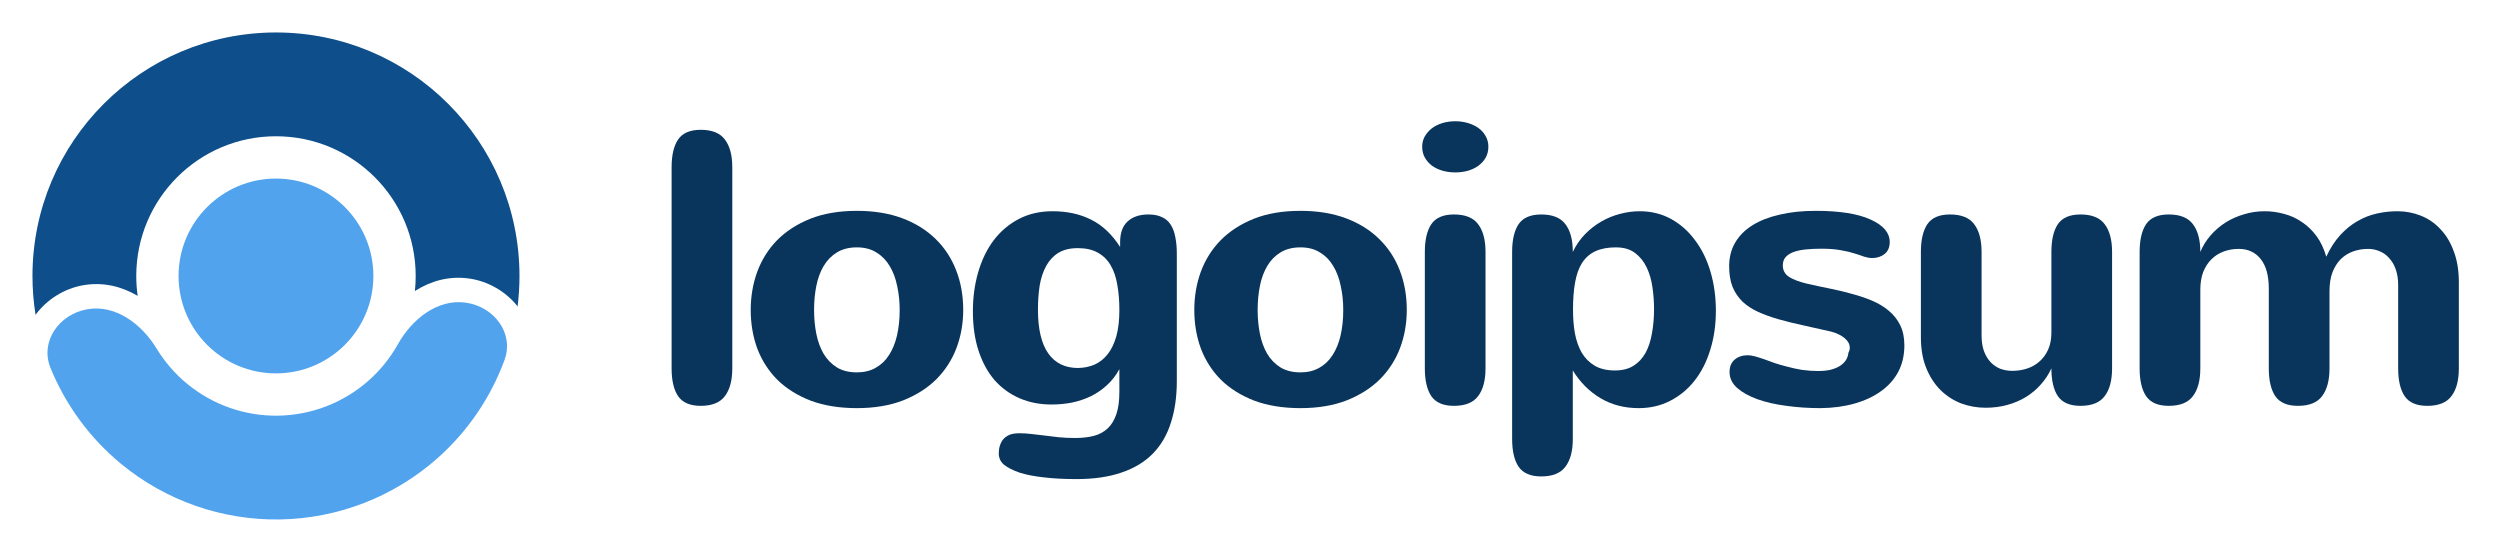
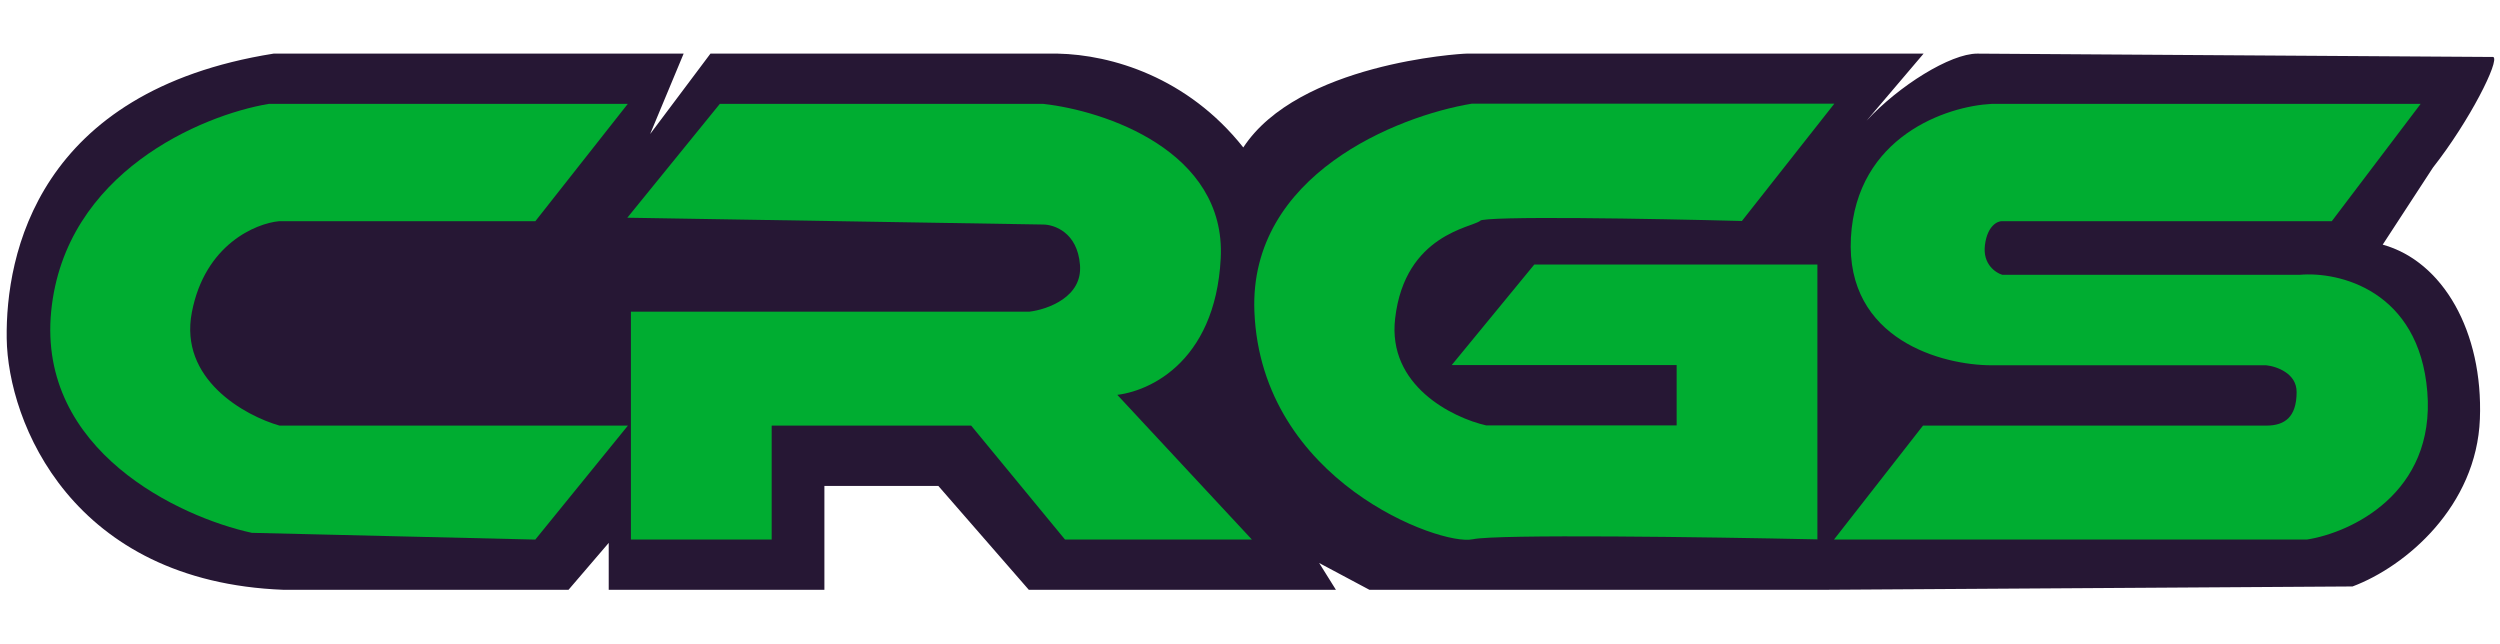
- <svg xmlns="http://www.w3.org/2000/svg" id="logo-27" width="154" height="34" viewBox="0 0 154 34" fill="none">
-   <path d="M45.109 22.691C45.109 23.434 44.957 24.004 44.652 24.402C44.355 24.801 43.859 25 43.164 25C42.508 25 42.043 24.801 41.77 24.402C41.504 24.004 41.371 23.434 41.371 22.691V10.305C41.371 9.562 41.504 8.992 41.77 8.594C42.043 8.195 42.508 7.996 43.164 7.996C43.859 7.996 44.355 8.195 44.652 8.594C44.957 8.992 45.109 9.562 45.109 10.305V22.691Z" class="cneutral" fill="#09355D" />
-   <path d="M46.244 19.094C46.244 18.266 46.377 17.484 46.643 16.75C46.916 16.008 47.322 15.359 47.861 14.805C48.408 14.25 49.088 13.809 49.901 13.48C50.721 13.152 51.682 12.988 52.783 12.988C53.838 12.988 54.772 13.141 55.584 13.445C56.397 13.75 57.08 14.176 57.635 14.723C58.19 15.262 58.611 15.906 58.901 16.656C59.19 17.398 59.334 18.211 59.334 19.094C59.334 19.914 59.197 20.691 58.924 21.426C58.651 22.152 58.24 22.793 57.693 23.348C57.147 23.895 56.463 24.332 55.643 24.66C54.822 24.98 53.869 25.141 52.783 25.141C51.713 25.141 50.768 24.988 49.947 24.684C49.135 24.371 48.451 23.945 47.897 23.406C47.35 22.859 46.936 22.219 46.654 21.484C46.381 20.742 46.244 19.945 46.244 19.094ZM50.147 19.094C50.147 19.609 50.193 20.102 50.287 20.57C50.381 21.031 50.529 21.438 50.733 21.789C50.943 22.141 51.217 22.422 51.553 22.633C51.889 22.836 52.299 22.938 52.783 22.938C53.229 22.938 53.615 22.844 53.943 22.656C54.279 22.469 54.553 22.207 54.764 21.871C54.983 21.535 55.147 21.133 55.256 20.664C55.365 20.188 55.42 19.664 55.42 19.094C55.42 18.578 55.369 18.09 55.268 17.629C55.174 17.16 55.022 16.75 54.811 16.398C54.6 16.039 54.326 15.758 53.99 15.555C53.662 15.344 53.26 15.238 52.783 15.238C52.307 15.238 51.901 15.34 51.565 15.543C51.229 15.746 50.955 16.023 50.744 16.375C50.533 16.727 50.381 17.137 50.287 17.605C50.193 18.074 50.147 18.57 50.147 19.094Z" class="cneutral" fill="#09355D" />
-   <path d="M68.953 22.738C68.742 23.129 68.484 23.461 68.18 23.734C67.883 24.008 67.551 24.234 67.184 24.414C66.824 24.586 66.438 24.715 66.024 24.801C65.617 24.879 65.199 24.918 64.77 24.918C64.051 24.918 63.395 24.789 62.801 24.531C62.207 24.273 61.696 23.902 61.266 23.418C60.844 22.926 60.516 22.324 60.281 21.613C60.047 20.902 59.93 20.09 59.93 19.176C59.93 18.316 60.039 17.512 60.258 16.762C60.477 16.012 60.793 15.359 61.207 14.805C61.629 14.25 62.145 13.812 62.754 13.492C63.363 13.172 64.059 13.012 64.84 13.012C65.731 13.012 66.52 13.184 67.207 13.527C67.903 13.871 68.5 14.434 69 15.215V14.91C69 14.348 69.153 13.926 69.457 13.645C69.77 13.355 70.199 13.211 70.746 13.211C71.074 13.211 71.352 13.266 71.578 13.375C71.805 13.477 71.984 13.633 72.117 13.844C72.25 14.047 72.344 14.301 72.399 14.605C72.461 14.902 72.492 15.242 72.492 15.625V23.477C72.492 24.43 72.371 25.281 72.129 26.031C71.895 26.781 71.528 27.414 71.028 27.93C70.528 28.445 69.887 28.836 69.106 29.102C68.324 29.375 67.395 29.512 66.317 29.512C65.559 29.512 64.887 29.477 64.301 29.406C63.723 29.344 63.223 29.246 62.801 29.113C62.379 28.965 62.059 28.801 61.84 28.621C61.629 28.441 61.524 28.207 61.524 27.918C61.524 27.754 61.547 27.598 61.594 27.449C61.641 27.301 61.711 27.168 61.805 27.051C61.906 26.941 62.035 26.852 62.192 26.781C62.356 26.719 62.555 26.688 62.789 26.688C63.039 26.688 63.289 26.703 63.539 26.734C63.797 26.766 64.063 26.797 64.336 26.828C64.617 26.867 64.91 26.902 65.215 26.934C65.528 26.965 65.863 26.98 66.223 26.98C66.653 26.98 67.035 26.938 67.371 26.852C67.707 26.766 67.992 26.613 68.227 26.395C68.461 26.176 68.641 25.883 68.766 25.516C68.891 25.156 68.953 24.695 68.953 24.133V22.738ZM68.953 19.094C68.953 18.523 68.91 18.004 68.824 17.535C68.746 17.066 68.609 16.668 68.414 16.34C68.219 16.004 67.957 15.746 67.629 15.566C67.301 15.379 66.891 15.285 66.399 15.285C65.914 15.285 65.512 15.383 65.192 15.578C64.879 15.773 64.629 16.043 64.442 16.387C64.254 16.73 64.121 17.133 64.043 17.594C63.973 18.055 63.938 18.547 63.938 19.07C63.938 20.266 64.149 21.164 64.57 21.766C64.992 22.367 65.606 22.668 66.41 22.668C66.785 22.66 67.125 22.59 67.43 22.457C67.742 22.316 68.012 22.102 68.238 21.812C68.465 21.523 68.641 21.156 68.766 20.711C68.891 20.266 68.953 19.727 68.953 19.094Z" class="cneutral" fill="#09355D" />
-   <path d="M73.569 19.094C73.569 18.266 73.701 17.484 73.967 16.75C74.24 16.008 74.647 15.359 75.186 14.805C75.733 14.25 76.412 13.809 77.225 13.48C78.045 13.152 79.006 12.988 80.108 12.988C81.162 12.988 82.096 13.141 82.908 13.445C83.721 13.75 84.404 14.176 84.959 14.723C85.514 15.262 85.936 15.906 86.225 16.656C86.514 17.398 86.658 18.211 86.658 19.094C86.658 19.914 86.522 20.691 86.248 21.426C85.975 22.152 85.565 22.793 85.018 23.348C84.471 23.895 83.787 24.332 82.967 24.66C82.147 24.98 81.194 25.141 80.108 25.141C79.037 25.141 78.092 24.988 77.272 24.684C76.459 24.371 75.776 23.945 75.221 23.406C74.674 22.859 74.26 22.219 73.979 21.484C73.705 20.742 73.569 19.945 73.569 19.094ZM77.471 19.094C77.471 19.609 77.518 20.102 77.612 20.57C77.705 21.031 77.854 21.438 78.057 21.789C78.268 22.141 78.541 22.422 78.877 22.633C79.213 22.836 79.623 22.938 80.108 22.938C80.553 22.938 80.94 22.844 81.268 22.656C81.604 22.469 81.877 22.207 82.088 21.871C82.307 21.535 82.471 21.133 82.58 20.664C82.69 20.188 82.744 19.664 82.744 19.094C82.744 18.578 82.694 18.09 82.592 17.629C82.498 17.16 82.346 16.75 82.135 16.398C81.924 16.039 81.651 15.758 81.315 15.555C80.987 15.344 80.584 15.238 80.108 15.238C79.631 15.238 79.225 15.34 78.889 15.543C78.553 15.746 78.279 16.023 78.069 16.375C77.858 16.727 77.705 17.137 77.612 17.605C77.518 18.074 77.471 18.57 77.471 19.094Z" class="cneutral" fill="#09355D" />
-   <path d="M91.684 9.039C91.684 9.297 91.625 9.527 91.508 9.73C91.391 9.926 91.239 10.09 91.051 10.223C90.864 10.355 90.645 10.457 90.395 10.527C90.153 10.59 89.903 10.621 89.645 10.621C89.371 10.621 89.11 10.586 88.86 10.516C88.618 10.445 88.403 10.344 88.215 10.211C88.028 10.07 87.879 9.902 87.77 9.707C87.66 9.512 87.606 9.289 87.606 9.039C87.606 8.812 87.657 8.605 87.758 8.418C87.868 8.223 88.012 8.055 88.192 7.914C88.371 7.773 88.586 7.664 88.836 7.586C89.086 7.508 89.36 7.469 89.657 7.469C89.914 7.469 90.164 7.504 90.407 7.574C90.657 7.645 90.875 7.746 91.063 7.879C91.25 8.012 91.399 8.176 91.508 8.371C91.625 8.566 91.684 8.789 91.684 9.039ZM91.508 22.691C91.508 23.434 91.356 24.004 91.051 24.402C90.754 24.801 90.258 25 89.563 25C88.907 25 88.442 24.801 88.168 24.402C87.903 24.004 87.77 23.434 87.77 22.691V15.52C87.77 14.777 87.903 14.207 88.168 13.809C88.442 13.41 88.907 13.211 89.563 13.211C90.258 13.211 90.754 13.41 91.051 13.809C91.356 14.207 91.508 14.777 91.508 15.52V22.691Z" class="cneutral" fill="#09355D" />
-   <path d="M96.897 19.07C96.897 19.594 96.936 20.082 97.014 20.535C97.1 20.988 97.241 21.387 97.436 21.73C97.639 22.066 97.905 22.332 98.233 22.527C98.569 22.723 98.983 22.82 99.475 22.82C99.928 22.82 100.307 22.727 100.612 22.539C100.924 22.344 101.174 22.078 101.362 21.742C101.549 21.398 101.682 20.996 101.76 20.535C101.846 20.074 101.889 19.574 101.889 19.035C101.889 18.605 101.858 18.168 101.795 17.723C101.733 17.27 101.616 16.859 101.444 16.492C101.272 16.125 101.034 15.824 100.729 15.59C100.424 15.355 100.026 15.238 99.534 15.238C99.041 15.238 98.623 15.316 98.28 15.473C97.944 15.629 97.67 15.867 97.459 16.188C97.256 16.508 97.112 16.91 97.026 17.395C96.94 17.871 96.897 18.43 96.897 19.07ZM96.885 15.52C97.081 15.105 97.331 14.742 97.635 14.43C97.94 14.117 98.276 13.855 98.643 13.645C99.01 13.434 99.393 13.277 99.791 13.176C100.198 13.066 100.6 13.012 100.998 13.012C101.717 13.012 102.366 13.172 102.944 13.492C103.522 13.812 104.014 14.25 104.42 14.805C104.834 15.352 105.151 16 105.37 16.75C105.588 17.492 105.698 18.289 105.698 19.141C105.698 20.023 105.58 20.832 105.346 21.566C105.12 22.301 104.795 22.934 104.373 23.465C103.959 23.988 103.459 24.398 102.873 24.695C102.295 24.992 101.651 25.141 100.94 25.141C100.065 25.141 99.284 24.938 98.596 24.531C97.909 24.125 97.338 23.555 96.885 22.82V27.039C96.885 27.781 96.733 28.352 96.428 28.75C96.131 29.148 95.635 29.348 94.94 29.348C94.284 29.348 93.819 29.148 93.545 28.75C93.28 28.352 93.147 27.781 93.147 27.039V15.52C93.147 14.777 93.28 14.207 93.545 13.809C93.819 13.41 94.284 13.211 94.94 13.211C95.635 13.211 96.131 13.41 96.428 13.809C96.733 14.207 96.885 14.777 96.885 15.52Z" class="cneutral" fill="#09355D" />
-   <path d="M109.821 16.352C109.821 16.656 109.954 16.895 110.219 17.066C110.485 17.23 110.852 17.367 111.321 17.477C111.766 17.578 112.223 17.676 112.692 17.77C113.161 17.863 113.618 17.973 114.063 18.098C114.508 18.215 114.926 18.355 115.317 18.52C115.707 18.684 116.051 18.891 116.348 19.141C116.645 19.383 116.879 19.68 117.051 20.031C117.223 20.375 117.309 20.789 117.309 21.273C117.309 21.883 117.184 22.426 116.934 22.902C116.684 23.371 116.329 23.77 115.868 24.098C115.415 24.426 114.872 24.68 114.239 24.859C113.606 25.039 112.907 25.133 112.141 25.141C111.415 25.141 110.715 25.094 110.043 25C109.372 24.914 108.774 24.777 108.25 24.59C107.735 24.402 107.321 24.172 107.008 23.898C106.696 23.617 106.54 23.289 106.54 22.914C106.54 22.586 106.645 22.332 106.856 22.152C107.067 21.973 107.336 21.883 107.665 21.883C107.79 21.883 107.938 21.906 108.11 21.953C108.282 22 108.469 22.059 108.672 22.129C108.875 22.199 109.09 22.277 109.317 22.363C109.551 22.441 109.793 22.512 110.043 22.574C110.356 22.66 110.676 22.73 111.004 22.785C111.34 22.832 111.684 22.855 112.036 22.855C112.254 22.855 112.469 22.836 112.68 22.797C112.891 22.75 113.079 22.684 113.243 22.598C113.415 22.504 113.555 22.387 113.665 22.246C113.774 22.105 113.84 21.934 113.864 21.73C113.887 21.684 113.907 21.637 113.922 21.59C113.938 21.543 113.946 21.488 113.946 21.426C113.946 21.207 113.844 21.012 113.641 20.84C113.446 20.668 113.168 20.531 112.809 20.43C112.207 20.289 111.633 20.16 111.086 20.043C110.54 19.926 110.032 19.801 109.563 19.668C109.102 19.535 108.68 19.383 108.297 19.211C107.922 19.039 107.602 18.828 107.336 18.578C107.079 18.328 106.875 18.027 106.727 17.676C106.586 17.324 106.516 16.898 106.516 16.398C106.516 15.859 106.637 15.379 106.879 14.957C107.129 14.527 107.485 14.168 107.946 13.879C108.407 13.59 108.965 13.371 109.622 13.223C110.278 13.066 111.02 12.988 111.848 12.988C113.332 12.988 114.461 13.168 115.235 13.527C116.016 13.879 116.407 14.34 116.407 14.91C116.407 15.23 116.301 15.477 116.09 15.648C115.879 15.812 115.625 15.895 115.329 15.895C115.172 15.895 115.008 15.867 114.836 15.812C114.672 15.75 114.473 15.684 114.239 15.613C114.004 15.535 113.723 15.469 113.395 15.414C113.075 15.352 112.676 15.32 112.2 15.32C111.84 15.32 111.512 15.336 111.215 15.367C110.926 15.398 110.676 15.453 110.465 15.531C110.262 15.609 110.102 15.715 109.985 15.848C109.875 15.98 109.821 16.148 109.821 16.352Z" class="cneutral" fill="#09355D" />
-   <path d="M122.065 20.652C122.065 21.02 122.112 21.34 122.206 21.613C122.307 21.887 122.444 22.117 122.616 22.305C122.788 22.484 122.987 22.621 123.213 22.715C123.448 22.801 123.698 22.844 123.963 22.844C124.276 22.844 124.577 22.797 124.866 22.703C125.155 22.609 125.409 22.465 125.628 22.27C125.854 22.074 126.034 21.828 126.167 21.531C126.299 21.234 126.366 20.887 126.366 20.488V15.52C126.366 14.777 126.499 14.207 126.764 13.809C127.038 13.41 127.503 13.211 128.159 13.211C128.854 13.211 129.35 13.41 129.647 13.809C129.952 14.207 130.104 14.777 130.104 15.52V22.691C130.104 23.434 129.952 24.004 129.647 24.402C129.35 24.801 128.854 25 128.159 25C127.503 25 127.038 24.801 126.764 24.402C126.499 24.004 126.366 23.434 126.366 22.691C126.202 23.051 125.987 23.379 125.721 23.676C125.463 23.973 125.159 24.23 124.807 24.449C124.463 24.66 124.081 24.824 123.659 24.941C123.245 25.059 122.795 25.117 122.311 25.117C121.788 25.117 121.284 25.027 120.799 24.848C120.323 24.66 119.901 24.387 119.534 24.027C119.167 23.66 118.874 23.207 118.655 22.668C118.436 22.129 118.327 21.5 118.327 20.781V15.52C118.327 14.777 118.46 14.207 118.725 13.809C118.999 13.41 119.463 13.211 120.12 13.211C120.815 13.211 121.311 13.41 121.608 13.809C121.913 14.207 122.065 14.777 122.065 15.52V20.652Z" class="cneutral" fill="#09355D" />
-   <path d="M131.801 15.52C131.801 14.777 131.934 14.207 132.2 13.809C132.473 13.41 132.938 13.211 133.594 13.211C134.29 13.211 134.786 13.41 135.083 13.809C135.387 14.207 135.54 14.777 135.54 15.52C135.696 15.145 135.907 14.805 136.173 14.5C136.446 14.188 136.755 13.922 137.098 13.703C137.45 13.484 137.829 13.316 138.235 13.199C138.641 13.074 139.063 13.012 139.501 13.012C139.907 13.012 140.305 13.066 140.696 13.176C141.094 13.277 141.462 13.445 141.798 13.68C142.141 13.906 142.442 14.195 142.7 14.547C142.958 14.898 143.157 15.32 143.298 15.812C143.54 15.289 143.825 14.848 144.153 14.488C144.481 14.129 144.837 13.84 145.219 13.621C145.602 13.402 146.001 13.246 146.415 13.152C146.837 13.059 147.258 13.012 147.68 13.012C148.18 13.012 148.657 13.102 149.11 13.281C149.571 13.461 149.973 13.734 150.317 14.102C150.669 14.461 150.946 14.918 151.149 15.473C151.36 16.02 151.465 16.66 151.465 17.395V22.691C151.465 23.434 151.313 24.004 151.008 24.402C150.712 24.801 150.215 25 149.52 25C148.864 25 148.399 24.801 148.126 24.402C147.86 24.004 147.727 23.434 147.727 22.691V17.559C147.727 17.207 147.68 16.895 147.587 16.621C147.493 16.34 147.36 16.105 147.188 15.918C147.024 15.723 146.829 15.578 146.602 15.484C146.376 15.383 146.133 15.332 145.876 15.332C145.555 15.332 145.251 15.383 144.962 15.484C144.673 15.586 144.419 15.742 144.2 15.953C143.989 16.164 143.817 16.434 143.684 16.762C143.559 17.09 143.497 17.484 143.497 17.945V22.691C143.497 23.434 143.344 24.004 143.04 24.402C142.743 24.801 142.247 25 141.551 25C140.895 25 140.43 24.801 140.157 24.402C139.891 24.004 139.758 23.434 139.758 22.691V17.781C139.758 16.977 139.59 16.367 139.255 15.953C138.926 15.539 138.477 15.332 137.907 15.332C137.571 15.332 137.258 15.387 136.969 15.496C136.68 15.605 136.43 15.766 136.219 15.977C136.008 16.188 135.84 16.449 135.715 16.762C135.598 17.074 135.54 17.434 135.54 17.84V22.691C135.54 23.434 135.387 24.004 135.083 24.402C134.786 24.801 134.29 25 133.594 25C132.938 25 132.473 24.801 132.2 24.402C131.934 24.004 131.801 23.434 131.801 22.691V15.52Z" class="cneutral" fill="#09355D" />
-   <path d="M17 23C13.686 23 11 20.314 11 17C11 13.686 13.686 11 17 11C20.314 11 23 13.686 23 17C23 20.314 20.314 23 17 23Z" class="ccustom" fill="#51A3EE" />
-   <path d="M5.376 19.05C3.637 19.356 2.446 21.036 3.113 22.67C4.045 24.952 5.532 26.986 7.459 28.574C10.215 30.846 13.691 32.06 17.262 31.998C20.833 31.935 24.264 30.601 26.939 28.234C28.81 26.579 30.225 24.495 31.076 22.182C31.686 20.525 30.437 18.888 28.688 18.643C26.94 18.397 25.37 19.67 24.507 21.21C24.038 22.044 23.431 22.802 22.703 23.446C21.168 24.804 19.199 25.569 17.15 25.605C15.101 25.641 13.107 24.944 11.526 23.641C10.776 23.023 10.142 22.287 9.645 21.469C8.728 19.96 7.115 18.743 5.376 19.05Z" class="ccustom" fill="#51A3EE" />
-   <path d="M31.884 18.875C31.961 18.26 32 17.635 32 17C32 8.716 25.284 2 17 2C8.716 2 2 8.716 2 17C2 17.815 2.065 18.614 2.19 19.394C2.879 18.451 3.954 17.777 5.116 17.572C6.372 17.351 7.515 17.656 8.48 18.225C8.423 17.825 8.394 17.416 8.394 17C8.394 12.247 12.247 8.394 17 8.394C21.753 8.394 25.606 12.247 25.606 17C25.606 17.313 25.59 17.623 25.557 17.928C26.502 17.324 27.633 16.98 28.897 17.157C30.065 17.321 31.163 17.956 31.884 18.875Z" class="ccompli1" fill="#0E4F8B" />
+ <svg xmlns="http://www.w3.org/2000/svg" width="373" height="96" viewBox="0 0 373 96" fill="none">
+   <path d="M40.821 8C5.621 13.6 0.824 38 1 50.5C1.176 63 10.721 86.8 42.321 88H84.821L90.821 81V88H123V72.5H140L153.5 88H199.321L196.821 84L204.321 88H271.821L351 87.5C359 84.5 369.5 75.5 370 62.5C370.5 49.5 364.5 39 355.5 36.5L363 25C368.5 18 373 9 372 8.5C368.5 8.5 297.53 8 295 8C291 8 283.321 12.785 278.5 18L287 8H279H218.821C217.821 8 193.679 9.5 185.5 22C177.179 11.5 165.821 8.167 157.821 8H106L97 20L102 8H40.821Z" fill="#261734" />
+   <path d="M92.634 16L79.634 32.5H41.634C37.968 32.833 30.134 36.1 28.134 46.5C26.134 56.9 36.301 62.5 41.634 64H92.634L79.634 80L37.634 79C26.968 76.667 6.134 66.9 8.134 46.5C10.134 26.1 30.301 17.667 40.134 16H92.634Z" fill="#00AD31" stroke="#00AD31" />
+   <path d="M107.634 16L94.634 32L155.634 33C157.468 33 161.234 34.3 161.634 39.5C162.034 44.7 156.468 46.667 153.634 47H94.634V80H114.634V63H145.134L159.134 80H185.634L165.634 58.5C170.634 58.333 180.834 54.1 181.634 38.5C182.434 22.9 164.634 17 155.634 16H107.634Z" fill="#00AD31" stroke="#00AD31" />
+   <path d="M272.656 15.964L259.656 32.465C246.989 32.131 221.456 31.665 220.656 32.465C219.656 33.465 209.156 34.465 207.656 47.465C206.456 57.864 216.489 62.798 221.656 63.965H250.656V53.965H217.656L229.156 39.965H270.656V79.965C255.156 79.631 223.256 79.165 219.656 79.965C215.156 80.965 188.656 71.465 187.656 46.465C186.856 26.465 208.656 17.798 219.656 15.964H272.656Z" fill="#00AD31" stroke="#00AD31" />
+   <path d="M347.656 32.5H298.656C297.822 32.5 296.056 33.3 295.656 36.5C295.256 39.7 297.489 41.167 298.656 41.5H343.156C348.822 41 360.456 43.7 361.656 58.5C362.856 73.3 350.489 79 344.156 80H274.656L287.156 64H338.156C341.156 64 343.156 62.5 343.156 58.5C343.156 55.3 339.822 54.167 338.156 54H297.156C289.989 54 275.856 50.3 276.656 35.5C277.456 20.7 290.656 16.333 297.156 16H360.156L347.656 32.5Z" fill="#00AD31" stroke="#00AD31" />
</svg>
